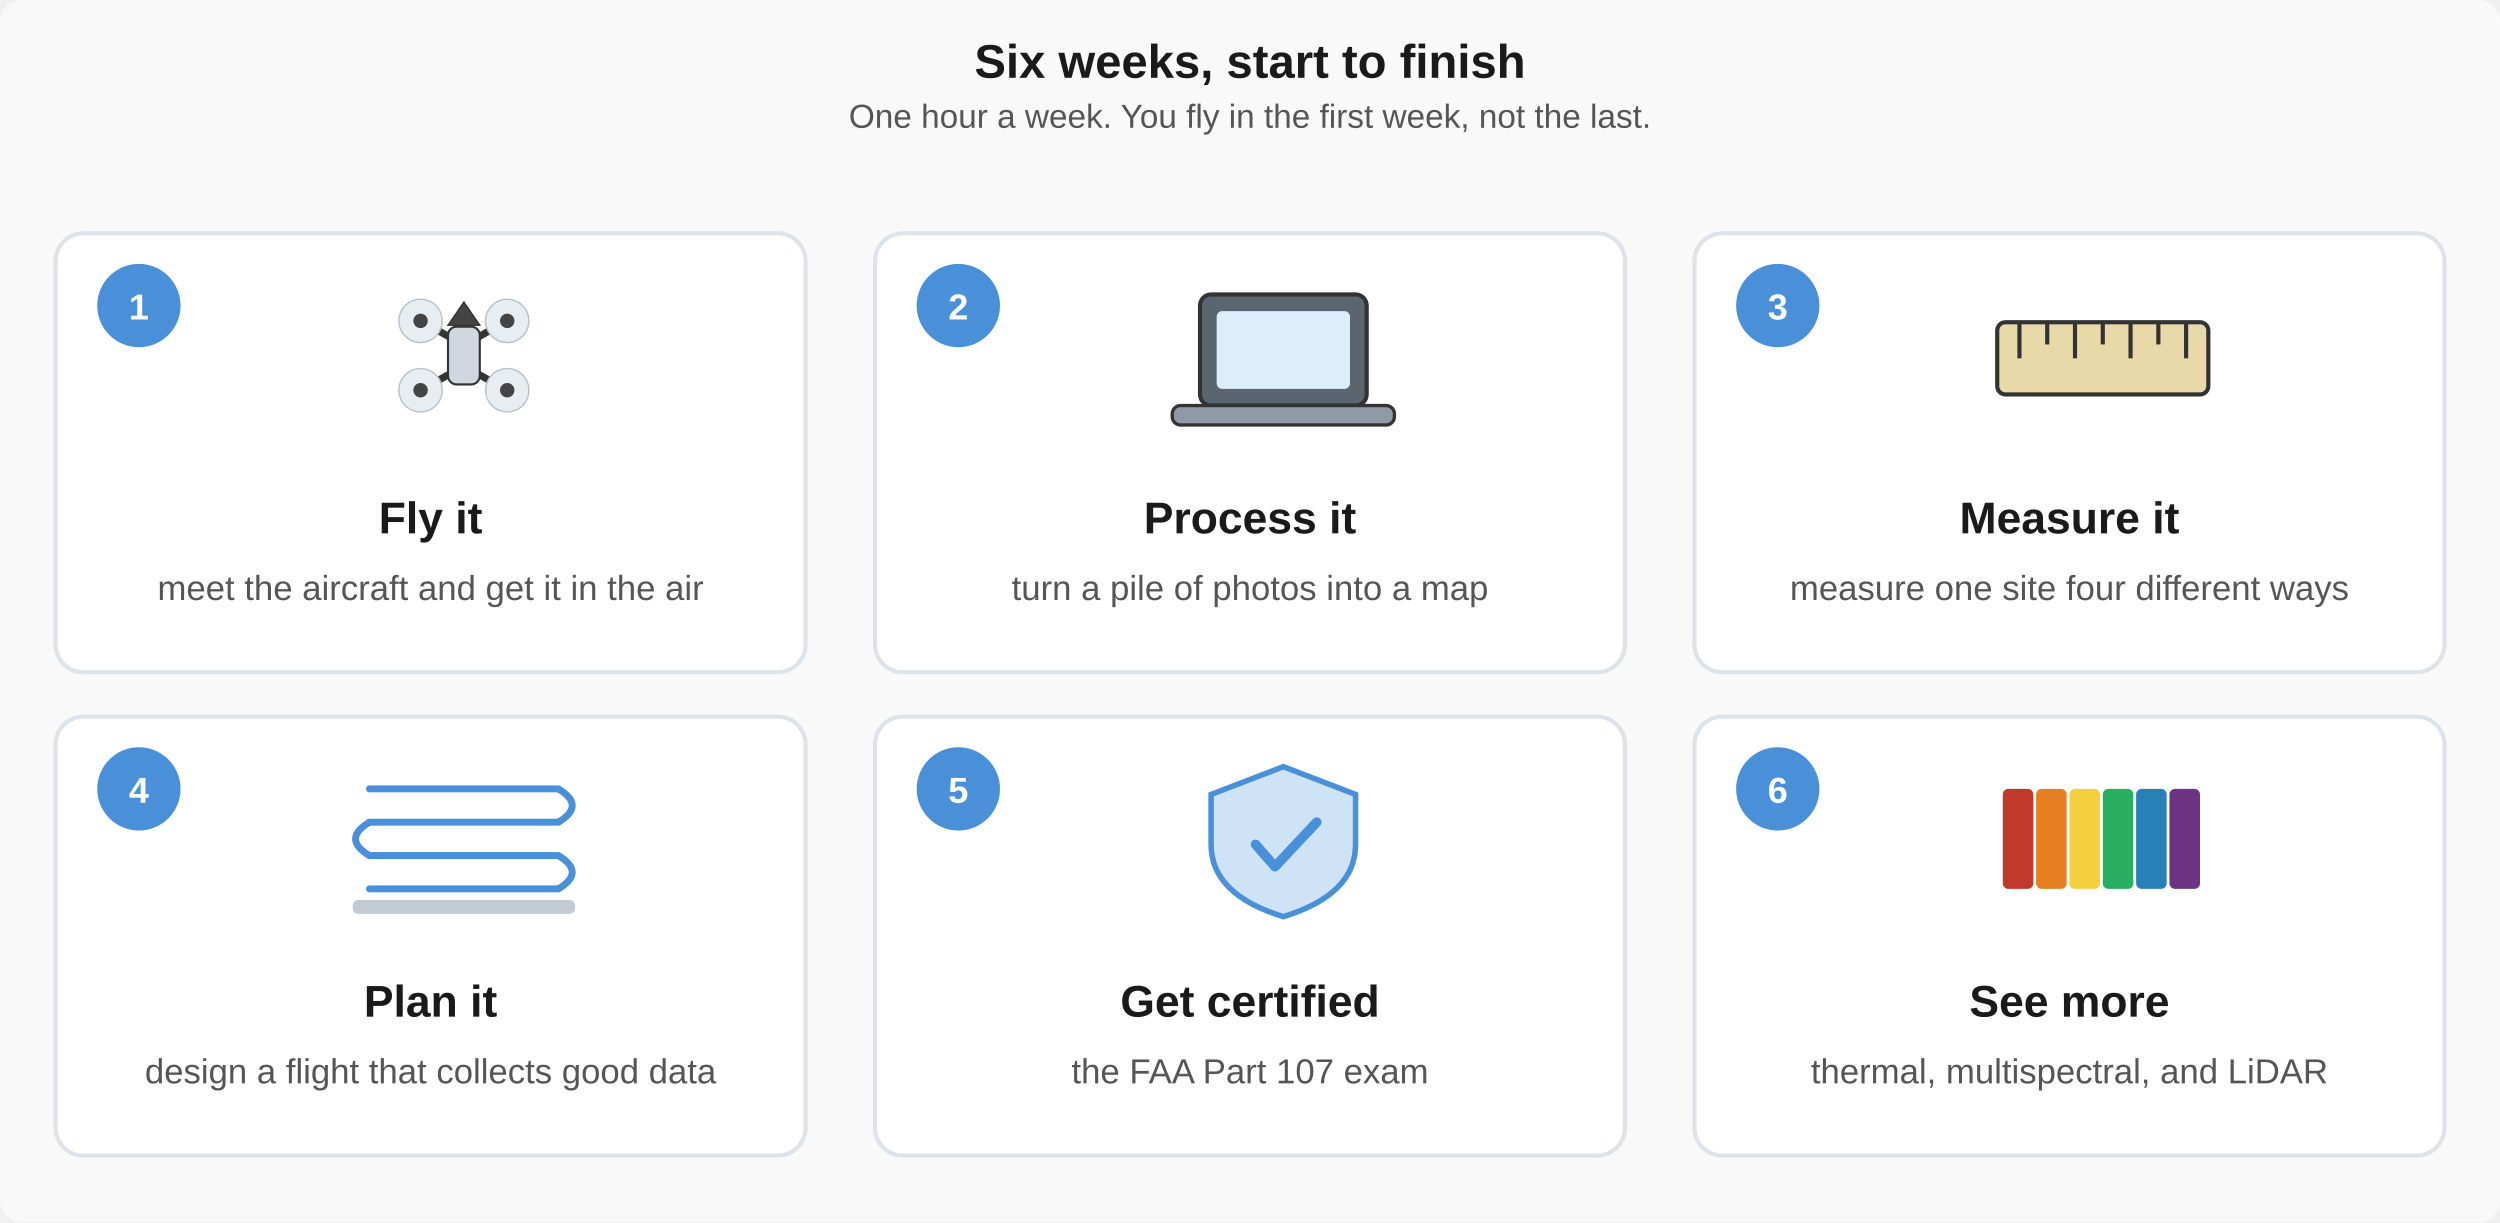
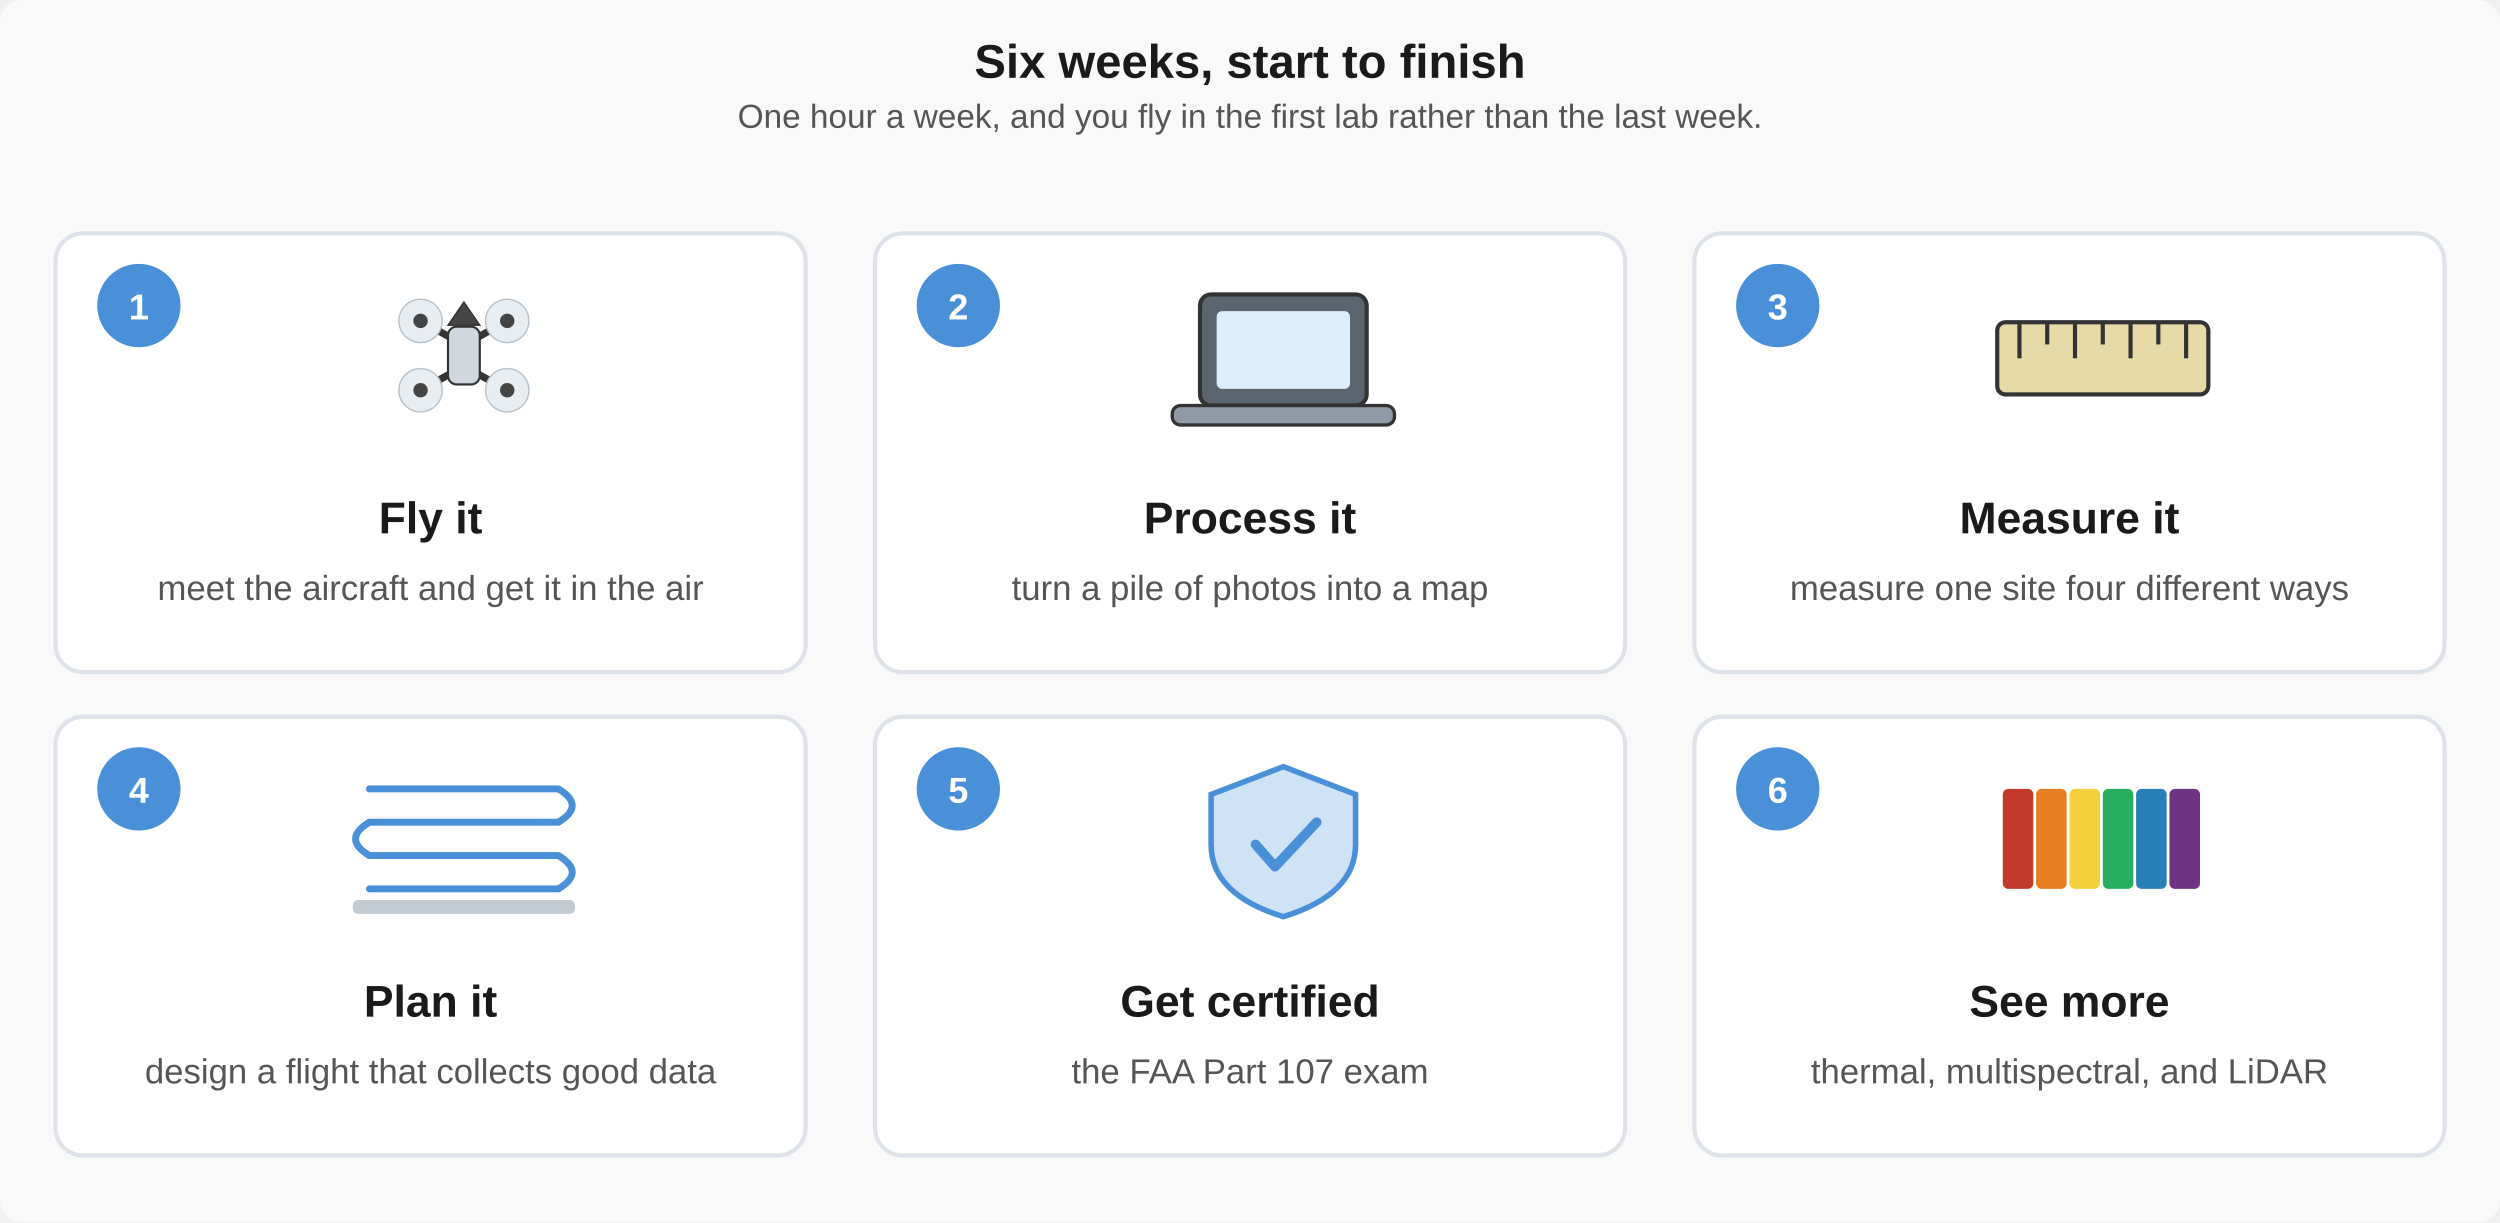
<svg xmlns="http://www.w3.org/2000/svg" viewBox="0 0 900 440" font-family="Arial, Helvetica, sans-serif" font-size="14">
  <rect x="0" y="0" width="900" height="440" fill="#f9f9f9" rx="8" />
  <text x="450.0" y="28" text-anchor="middle" font-size="17" font-weight="bold" fill="#1a1a1a">Six weeks, start to finish</text>
-   <text x="450.0" y="46" text-anchor="middle" font-size="12" fill="#555555">One hour a week. You fly in the first week, not the last.</text>
+   <text x="450.0" y="46" text-anchor="middle" font-size="12" fill="#555555">One hour a week, and you fly in the first lab rather than the last week.</text>
  <rect x="20.0" y="84" width="270" height="158" rx="10" fill="#ffffff" stroke="#dde3e9" stroke-width="1.5" />
  <circle cx="50" cy="110" r="15" fill="#4a90d9" />
  <text x="50" y="115" text-anchor="middle" font-size="13" font-weight="bold" fill="#ffffff">1</text>
  <g transform="translate(167,128)">
    <g transform="scale(0.52)">
      <g>
        <g stroke="#333333" stroke-width="5" stroke-linecap="round">
          <line x1="-8.4" y1="-12.0" x2="-30" y2="-24" />
          <line x1="8.4" y1="-12.0" x2="30" y2="-24" />
          <line x1="-8.4" y1="12.0" x2="-30" y2="24" />
          <line x1="8.4" y1="12.0" x2="30" y2="24" />
        </g>
        <g fill="#e8edf2" stroke="#b6c2cc" stroke-width="1">
          <circle cx="-30" cy="-24" r="15" />
          <circle cx="30" cy="-24" r="15" />
          <circle cx="-30" cy="24" r="15" />
          <circle cx="30" cy="24" r="15" />
        </g>
        <g fill="#444444">
          <circle cx="-30" cy="-24" r="5" />
          <circle cx="30" cy="-24" r="5" />
          <circle cx="-30" cy="24" r="5" />
          <circle cx="30" cy="24" r="5" />
        </g>
        <rect x="-11" y="-20" width="22" height="40" rx="6" fill="#d0d7de" stroke="#333333" stroke-width="1.5" />
        <polygon points="0,-37 -11,-21 11,-21" fill="#444444" stroke="#333333" stroke-width="1" />
      </g>
    </g>
  </g>
  <text x="155" y="192" text-anchor="middle" font-size="16" font-weight="bold" fill="#1a1a1a">Fly it</text>
  <text x="155" y="216" text-anchor="middle" font-size="12.5" fill="#555555">meet the aircraft and get it in the air</text>
  <rect x="315.0" y="84" width="270" height="158" rx="10" fill="#ffffff" stroke="#dde3e9" stroke-width="1.5" />
  <circle cx="345" cy="110" r="15" fill="#4a90d9" />
  <text x="345" y="115" text-anchor="middle" font-size="13" font-weight="bold" fill="#ffffff">2</text>
  <g transform="translate(462,128)">
    <g>
      <rect x="-30" y="-22" width="60" height="40" rx="4" fill="#5a6570" stroke="#333333" stroke-width="1.5" />
      <rect x="-24" y="-16" width="48" height="28" rx="2" fill="#dceefb" />
      <rect x="-40" y="18" width="80" height="7" rx="3" fill="#8f9aa6" stroke="#333333" stroke-width="1.2" />
    </g>
  </g>
  <text x="450" y="192" text-anchor="middle" font-size="16" font-weight="bold" fill="#1a1a1a">Process it</text>
  <text x="450" y="216" text-anchor="middle" font-size="12.5" fill="#555555">turn a pile of photos into a map</text>
  <rect x="610.0" y="84" width="270" height="158" rx="10" fill="#ffffff" stroke="#dde3e9" stroke-width="1.5" />
  <circle cx="640" cy="110" r="15" fill="#4a90d9" />
  <text x="640" y="115" text-anchor="middle" font-size="13" font-weight="bold" fill="#ffffff">3</text>
  <g transform="translate(757,128)">
    <g>
      <rect x="-38" y="-12" width="76" height="26" rx="3" fill="#e8d9a8" stroke="#333333" stroke-width="1.5" />
      <line x1="-30" y1="-12" x2="-30" y2="1" stroke="#333333" stroke-width="1.5" />
      <line x1="-20" y1="-12" x2="-20" y2="-4" stroke="#333333" stroke-width="1.5" />
      <line x1="-10" y1="-12" x2="-10" y2="1" stroke="#333333" stroke-width="1.5" />
      <line x1="0" y1="-12" x2="0" y2="-4" stroke="#333333" stroke-width="1.5" />
      <line x1="10" y1="-12" x2="10" y2="1" stroke="#333333" stroke-width="1.5" />
      <line x1="20" y1="-12" x2="20" y2="-4" stroke="#333333" stroke-width="1.5" />
      <line x1="30" y1="-12" x2="30" y2="1" stroke="#333333" stroke-width="1.5" />
    </g>
  </g>
  <text x="745" y="192" text-anchor="middle" font-size="16" font-weight="bold" fill="#1a1a1a">Measure it</text>
  <text x="745" y="216" text-anchor="middle" font-size="12.5" fill="#555555">measure one site four different ways</text>
  <rect x="20.0" y="258" width="270" height="158" rx="10" fill="#ffffff" stroke="#dde3e9" stroke-width="1.5" />
  <circle cx="50" cy="284" r="15" fill="#4a90d9" />
  <text x="50" y="289" text-anchor="middle" font-size="13" font-weight="bold" fill="#ffffff">4</text>
  <g transform="translate(167,302)">
    <g>
      <line x1="-34" y1="-18" x2="34" y2="-18" stroke="#4a90d9" stroke-width="2.5" stroke-linecap="round" />
      <line x1="-34" y1="-6" x2="34" y2="-6" stroke="#4a90d9" stroke-width="2.5" stroke-linecap="round" />
      <line x1="-34" y1="6" x2="34" y2="6" stroke="#4a90d9" stroke-width="2.5" stroke-linecap="round" />
      <line x1="-34" y1="18" x2="34" y2="18" stroke="#4a90d9" stroke-width="2.5" stroke-linecap="round" />
      <path d="M34,-18 q10,6 0,12 M-34,-6 q-10,6 0,12 M34,6 q10,6 0,12" fill="none" stroke="#4a90d9" stroke-width="2.5" />
      <rect x="-40" y="22" width="80" height="5" rx="2" fill="#c2cad2" />
    </g>
  </g>
  <text x="155" y="366" text-anchor="middle" font-size="16" font-weight="bold" fill="#1a1a1a">Plan it</text>
  <text x="155" y="390" text-anchor="middle" font-size="12.5" fill="#555555">design a flight that collects good data</text>
  <rect x="315.0" y="258" width="270" height="158" rx="10" fill="#ffffff" stroke="#dde3e9" stroke-width="1.5" />
  <circle cx="345" cy="284" r="15" fill="#4a90d9" />
  <text x="345" y="289" text-anchor="middle" font-size="13" font-weight="bold" fill="#ffffff">5</text>
  <g transform="translate(462,302)">
    <g>
      <path d="M0,-26 l26,10 v18 q0,18 -26,26 q-26,-8 -26,-26 v-18 z" fill="#cfe3f7" stroke="#4a90d9" stroke-width="2" />
      <path d="M-10,2 l7,8 l15,-16" fill="none" stroke="#4a90d9" stroke-width="3.5" stroke-linecap="round" stroke-linejoin="round" />
    </g>
  </g>
  <text x="450" y="366" text-anchor="middle" font-size="16" font-weight="bold" fill="#1a1a1a">Get certified</text>
  <text x="450" y="390" text-anchor="middle" font-size="12.5" fill="#555555">the FAA Part 107 exam</text>
  <rect x="610.0" y="258" width="270" height="158" rx="10" fill="#ffffff" stroke="#dde3e9" stroke-width="1.5" />
  <circle cx="640" cy="284" r="15" fill="#4a90d9" />
  <text x="640" y="289" text-anchor="middle" font-size="13" font-weight="bold" fill="#ffffff">6</text>
  <g transform="translate(757,302)">
    <g>
      <rect x="-36" y="-18" width="11" height="36" rx="2" fill="#c0392b" />
      <rect x="-24" y="-18" width="11" height="36" rx="2" fill="#e67e22" />
      <rect x="-12" y="-18" width="11" height="36" rx="2" fill="#f4d03f" />
      <rect x="0" y="-18" width="11" height="36" rx="2" fill="#27ae60" />
      <rect x="12" y="-18" width="11" height="36" rx="2" fill="#2980b9" />
      <rect x="24" y="-18" width="11" height="36" rx="2" fill="#6c3483" />
    </g>
  </g>
  <text x="745" y="366" text-anchor="middle" font-size="16" font-weight="bold" fill="#1a1a1a">See more</text>
  <text x="745" y="390" text-anchor="middle" font-size="12.5" fill="#555555">thermal, multispectral, and LiDAR</text>
</svg>
